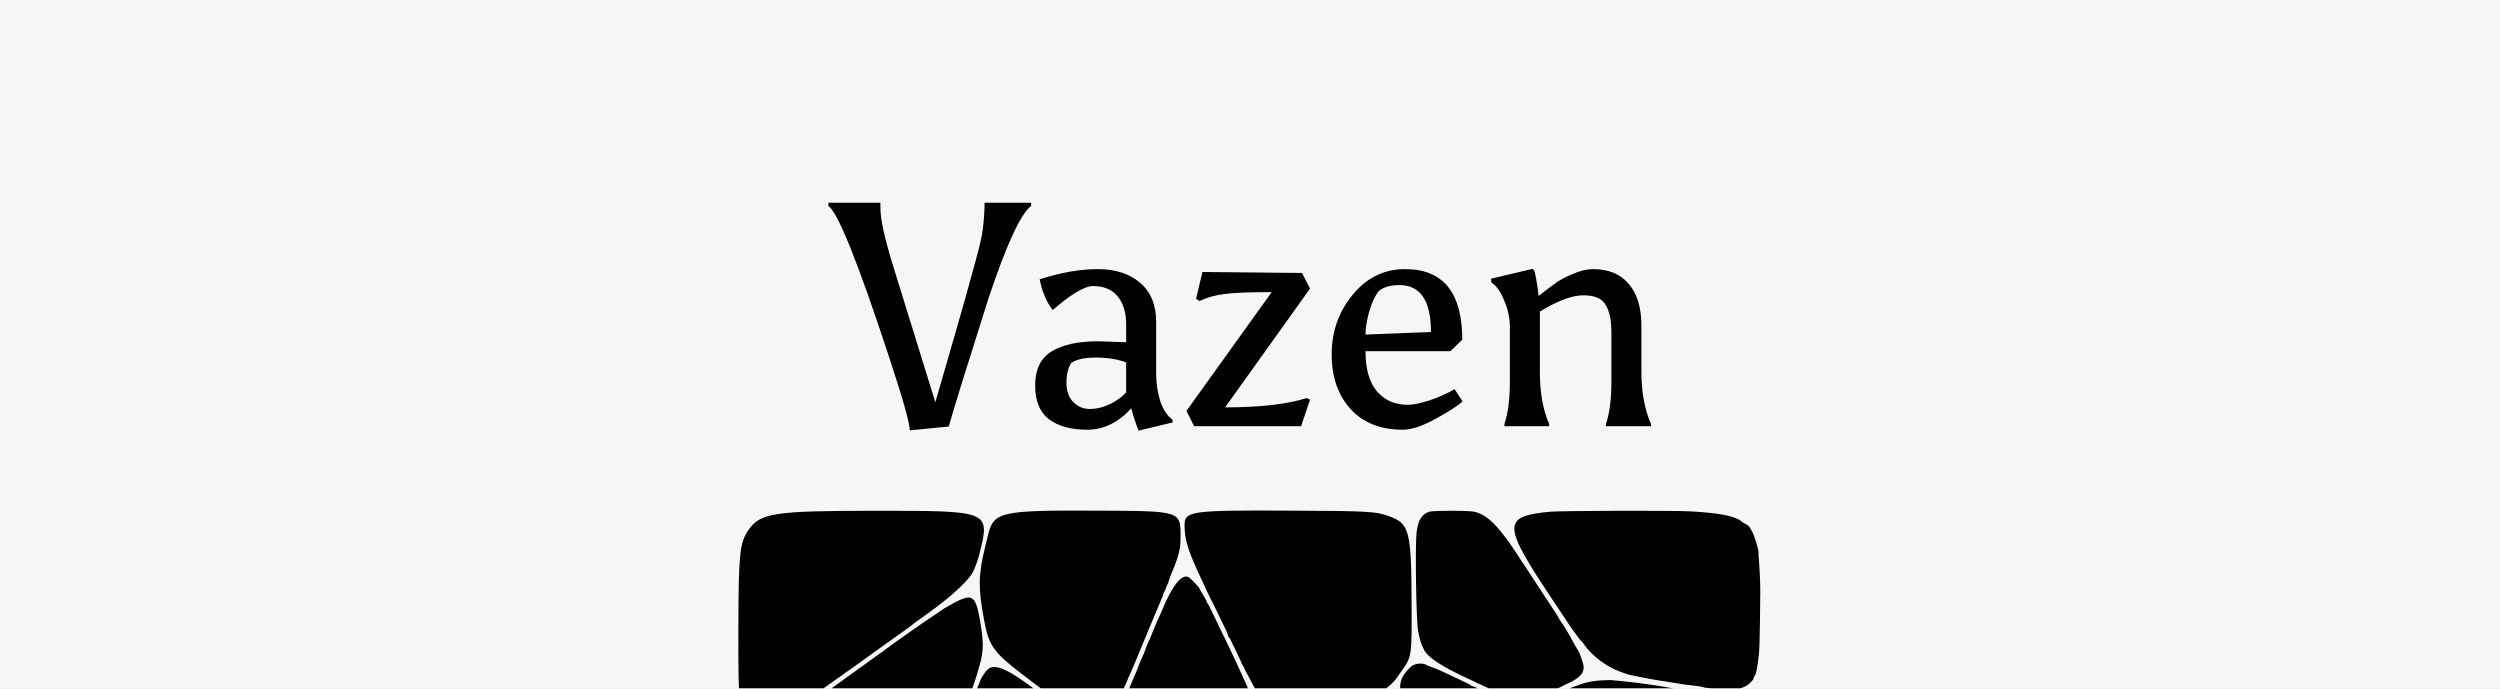
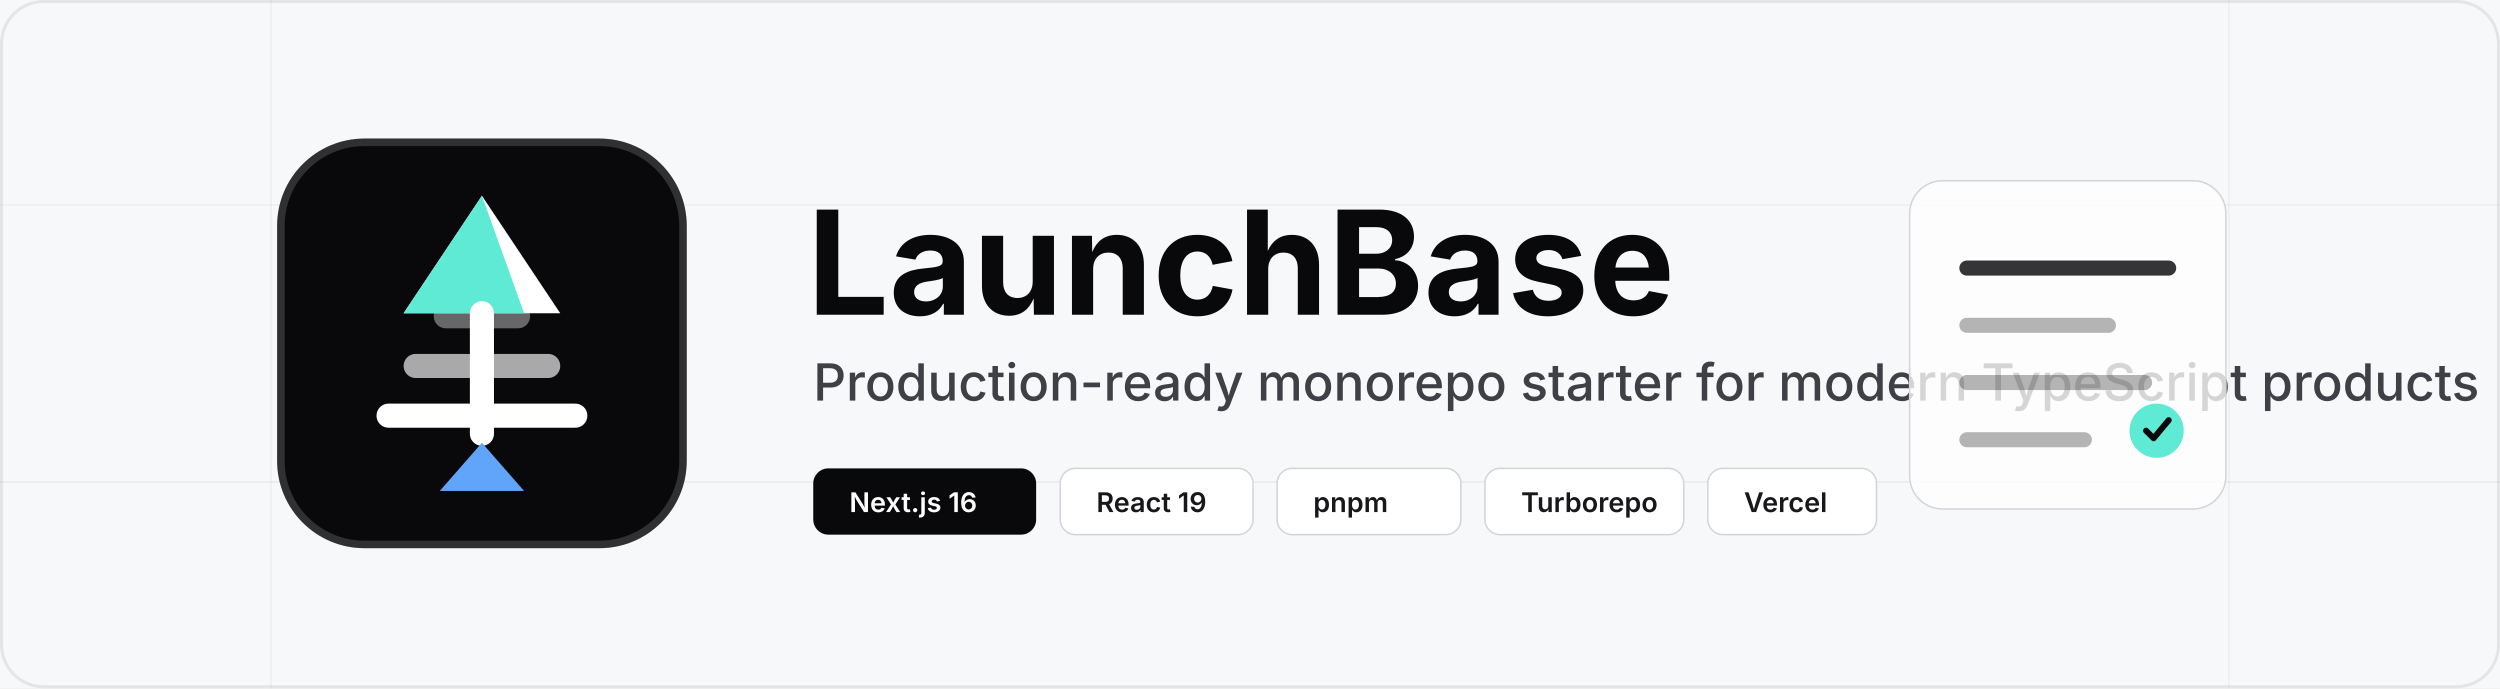
- <svg xmlns="http://www.w3.org/2000/svg" width="1660" height="457" viewBox="0 0 1660 457" fill="none">
-   <g clip-path="url(#clip0_192_225)">
-     <rect width="1660" height="457" fill="#F5F6F6" />
-     <path d="M653.712 134.6H684.664V136.72C677.597 142.232 668.128 162.796 656.256 198.412C641.416 245.193 632.653 273.46 629.968 283.212L604.104 285.756C604.104 281.092 599.581 265.051 590.536 237.632C569.901 174.739 556.404 141.101 550.044 136.72V134.6H584.6V138.204C584.6 145.695 587.497 158.768 593.292 177.424L621.064 267.1C633.642 223.711 640.497 199.896 641.628 195.656C642.758 191.275 644.03 186.611 645.444 181.664C648.977 169.227 651.168 160.605 652.016 155.8C652.864 150.853 653.429 144.988 653.712 138.204V134.6ZM747.767 240.6C741.972 238.48 735.259 237.42 727.627 237.42C720.136 237.42 714.695 238.621 711.303 241.024C709.183 244.275 708.123 248.656 708.123 254.168C708.123 259.539 709.607 263.779 712.575 266.888C715.543 269.997 719.217 271.552 723.599 271.552C728.121 271.552 732.715 270.421 737.379 268.16C742.043 265.757 745.505 263.213 747.767 260.528V240.6ZM751.159 271.128C742.537 280.597 732.785 285.332 721.903 285.332C711.161 285.332 702.681 283 696.463 278.336C690.385 273.672 687.347 266.181 687.347 255.864C687.347 245.405 690.951 237.915 698.159 233.392C705.508 228.869 715.825 226.608 729.111 226.608L747.767 227.244V215.16C747.767 207.669 745.929 201.592 742.255 196.928C738.58 192.264 732.997 189.932 725.507 189.932C719.995 190.073 711.161 195.373 699.007 205.832C694.908 200.603 692.011 193.819 690.315 185.48C704.307 180.957 717.168 178.696 728.899 178.696C740.629 178.696 750.028 181.735 757.095 187.812C764.161 193.889 767.695 202.511 767.695 213.676V249.292C767.836 255.652 768.825 261.588 770.663 267.1C772.641 272.471 775.185 276.216 778.295 278.336L778.719 280.456L756.035 285.968C754.197 281.445 752.572 276.499 751.159 271.128ZM869.859 191.628L813.467 270.492C836.645 270.492 854.665 268.443 867.527 264.344L869.859 265.404L863.923 283H792.903L787.815 272.824L844.419 193.96C829.579 193.96 819.12 194.384 813.043 195.232C806.965 195.939 801.453 197.493 796.507 199.896L794.175 198.412L798.415 180.604L864.559 181.24L869.859 191.628ZM931.504 285.332C916.664 285.332 905.075 280.739 896.736 271.552C888.398 262.365 884.228 250.281 884.228 235.3C884.228 220.177 888.892 206.963 898.22 195.656C907.548 184.349 919.138 178.696 932.988 178.696C958.287 178.696 970.936 194.313 970.936 225.548L963.092 233.18H906.7C906.7 245.052 909.244 253.956 914.332 259.892C919.42 265.828 926.275 268.796 934.896 268.796C938.288 268.796 943.094 267.807 949.312 265.828C955.531 263.708 961.043 261.235 965.848 258.408L971.148 266.464C968.463 269.149 962.598 272.965 953.552 277.912C944.648 282.859 937.299 285.332 931.504 285.332ZM929.172 189.296C923.236 189.296 918.643 190.639 915.392 193.324C912.707 196.999 910.587 201.663 909.032 207.316C907.478 212.969 906.7 217.916 906.7 222.156L950.16 220.46C950.16 199.684 943.164 189.296 929.172 189.296ZM1057.89 178.696C1068.06 178.696 1075.91 181.947 1081.42 188.448C1087.07 194.949 1089.9 204.277 1089.9 216.432V246.96C1089.9 260.387 1092.02 271.905 1096.26 281.516V283H1066.37V281.516C1068.77 274.449 1069.97 265.051 1069.97 253.32V220.884C1069.97 212.687 1068.7 206.539 1066.15 202.44C1063.75 198.2 1058.8 196.08 1051.31 196.08C1043.82 196.08 1034.21 199.684 1022.48 206.892V246.96C1022.48 260.669 1024.53 272.188 1028.63 281.516V283H998.95V281.516C1001.35 274.449 1002.55 265.051 1002.55 253.32V217.28C1002.55 211.203 1001.28 205.267 998.738 199.472C996.336 193.536 993.509 189.579 990.258 187.6L990.046 185.056L1017.82 178.484L1019.09 180.604C1020.22 185.833 1021.07 191.133 1021.63 196.504C1026.86 192.405 1030.89 189.367 1033.72 187.388C1036.69 185.409 1040.43 183.501 1044.95 181.664C1049.48 179.685 1053.79 178.696 1057.89 178.696Z" fill="black" />
-     <path fill-rule="evenodd" clip-rule="evenodd" d="M1111.63 779.154C1099.7 778.21 1092.93 774.069 1085.23 763.013C1084.83 762.443 1083.54 760.589 1082.35 758.892C1081.16 757.198 1079.51 754.662 1078.68 753.259C1077.86 751.857 1074.45 746.358 1071.12 741.038C1067.78 735.717 1064.57 730.597 1063.99 729.658C1063.41 728.719 1062.38 727.072 1061.7 725.999C1058.43 720.791 1052.5 708.929 1052.5 707.593C1052.5 707.382 1052.07 706.277 1051.55 705.14C1050.61 703.096 1048.03 693.681 1047.37 689.9C1047.19 688.827 1046.82 687.686 1046.55 687.362C1046.28 687.037 1046.18 686.581 1046.33 686.346C1046.47 686.113 1046.26 684.73 1045.86 683.277C1045.46 681.823 1044.94 679.645 1044.7 678.438C1044.47 677.23 1043.71 673.613 1043.01 670.399C1040.06 656.744 1042.07 650.188 1050.63 645.614C1052.97 644.364 1059.12 640.678 1059.83 640.104C1068.48 633.078 1079.99 630.467 1095.13 632.097C1103.08 632.953 1119.09 634.993 1120.43 635.32C1122.25 635.765 1127.04 636.484 1131.18 636.932C1133.2 637.151 1135.17 637.465 1135.58 637.631C1135.98 637.794 1137.85 638.14 1139.73 638.395C1146 639.248 1148.52 639.913 1152.93 641.874C1154 642.352 1155.98 643.229 1157.32 643.822C1159.81 644.919 1162.93 647.511 1162.94 648.487C1162.94 648.781 1163.6 649.931 1164.41 651.043C1165.22 652.153 1165.88 653.669 1165.89 654.408C1165.89 655.149 1166.31 656.661 1166.81 657.771C1168.63 661.756 1169.93 681.09 1169.73 700.878C1169.69 704.23 1169.67 707.305 1169.69 707.707C1171.31 761.973 1168.79 774.391 1155.37 778.236C1150.65 779.586 1124.12 780.145 1111.63 779.154ZM799.116 778.917C776.761 777.763 774.872 776.049 781.774 763.182C785.57 756.104 790.122 752.326 808.645 740.88C813.221 738.053 817.816 735.339 820.618 733.813C822.498 732.786 826.788 730.254 830.146 728.182C835.123 725.117 850.143 716.317 856.78 712.581C857.586 712.127 862.206 709.383 867.043 706.483C871.881 703.583 876.72 700.778 877.795 700.251C878.87 699.723 880.08 699.102 880.483 698.869C883.112 697.351 891.358 692.425 893.187 691.279C896.46 689.228 898.99 687.743 904.035 684.909C912.568 680.114 913.956 679.316 914.446 678.925C914.715 678.708 916.694 677.602 918.845 676.462C920.993 675.324 923.93 673.766 925.368 673C933.088 668.89 934.496 671.149 940.636 697.463C941.231 700.01 942.255 704.292 942.912 706.974C946.397 721.211 946.427 729.952 943.063 750.878C939.384 773.753 936.485 776.414 912.736 778.701C901.906 779.744 818.193 779.904 799.116 778.917ZM678.164 778.91C660.346 777.749 654.427 774.738 648.47 763.805C647.093 761.278 643.921 752.579 640.554 742.096C638.915 736.998 637.328 732.06 637.024 731.121C636.437 729.305 636.159 728.272 634.953 723.431C632.232 712.507 633.209 701.247 637.862 689.9C638.191 689.095 638.852 687.34 639.331 685.999C640.178 683.624 644.564 673.628 648.001 666.242C648.936 664.229 650.367 661.157 651.177 659.413C651.989 657.668 653.775 653.866 655.146 650.96C656.518 648.055 657.639 645.59 657.639 645.48C657.639 645.372 659.092 642.26 660.867 638.566C662.64 634.874 664.602 630.753 665.228 629.412C676.106 606.055 681.924 596.096 684.816 595.877C685.717 595.811 689.349 597.426 690.914 598.59C693.197 600.288 699.372 611.456 704.316 622.827C705.19 624.839 706.81 628.419 707.917 630.783C709.023 633.146 709.929 635.172 709.929 635.284C709.929 635.394 710.557 636.862 711.323 638.546C714.876 646.349 716.336 649.683 716.961 651.429C717.332 652.466 718.527 655.182 719.617 657.461C720.705 659.741 722.3 663.254 723.16 665.266C724.019 667.278 725.262 670.103 725.92 671.542C727.195 674.339 729.385 679.388 732.406 686.5C733.435 688.923 734.98 692.435 735.84 694.306C736.699 696.176 737.804 698.722 738.296 699.962C738.787 701.203 739.629 703.179 740.166 704.353C743.309 711.214 747.071 720.048 747.071 720.566C747.071 720.899 747.277 721.379 747.527 721.634C747.779 721.888 748.672 723.852 749.508 725.999C750.346 728.146 751.215 730.34 751.438 730.877C764.014 761.14 763.147 771.921 747.79 776.194C737.018 779.191 702.898 780.524 678.164 778.91ZM536.935 779.188C499.676 778.368 491.169 772.224 489.28 744.78C489.106 742.231 488.98 729.061 489.002 715.51C489.111 647.211 489.77 644.783 508.59 643.243C516.24 642.617 534.594 642.94 536.935 643.743C537.875 644.065 539.744 644.682 541.088 645.114C542.432 645.546 543.75 646.064 544.019 646.268C544.288 646.471 545.827 647.353 547.44 648.227C553.335 651.429 564.262 659.291 582.138 673.194C586.05 676.238 587.179 677.115 593.485 682.01C620.367 702.885 627.089 710.71 632.942 727.951C633.671 730.097 634.45 732.292 634.673 732.828C635.424 734.635 642.365 756.709 642.914 759.032C645.978 772.027 641.612 776.423 623.571 778.508C619.183 779.013 562.066 779.851 552.083 779.553C549.799 779.485 542.981 779.322 536.935 779.188ZM961.36 778.252C944.249 775.716 942.222 772.522 945.226 752.829C948.275 732.858 952.178 726.767 963.315 724.611C964.122 724.457 966.32 723.985 968.202 723.562C971.983 722.717 980.839 721.307 987.994 720.416C990.548 720.096 994.725 719.537 997.279 719.17C999.832 718.804 1004.01 718.254 1006.56 717.951C1009.12 717.646 1012.64 717.194 1014.38 716.946C1018.89 716.306 1030.53 715.512 1035.15 715.531C1047.59 715.578 1054.44 720.153 1063.96 734.78C1066.76 739.07 1067.59 740.358 1072.23 747.57C1073.47 749.505 1074.49 751.242 1074.49 751.425C1074.49 751.611 1075.04 752.482 1075.72 753.364C1076.39 754.246 1078.26 757.558 1079.87 760.721C1086.52 773.79 1082.65 777.688 1061.78 778.917C1048.75 779.687 967.399 779.147 961.36 778.252ZM773.925 767.207C773.412 766.933 772.112 765.417 771.038 763.838C768.067 759.469 764.99 753.171 756.011 733.073C755.352 731.597 754.409 729.511 753.918 728.438C752.502 725.356 751.228 722.43 749.022 717.199C747.895 714.527 746.115 710.517 745.067 708.288C744.018 706.058 743.16 704.16 743.16 704.068C743.16 703.78 731.452 676.775 730.94 675.883C730.673 675.416 730.454 674.777 730.454 674.459C730.454 674.141 730.171 673.534 729.823 673.11C729.475 672.687 728.891 671.461 728.527 670.388C728.16 669.315 727.107 666.804 726.185 664.808C725.262 662.813 723.856 659.519 723.058 657.49C721.565 653.686 720.764 651.817 719.166 648.406C718.654 647.314 718.237 646.158 718.237 645.836C718.237 645.517 718.016 644.872 717.745 644.407C717.182 643.434 714.505 636.96 713.766 634.778C713.494 633.973 713.089 632.876 712.866 632.339C712.643 631.803 711.864 629.498 711.133 627.217C710.404 624.937 709.596 622.411 709.338 621.607C709.079 620.803 708.747 617.813 708.6 614.965L708.331 609.786L710.008 607.959C712.658 605.073 720.567 604.75 733.387 607.005C735.941 607.453 739.568 607.999 741.449 608.216C772.706 611.818 776.582 617.074 781.713 662.827C781.938 664.84 782.358 667.913 782.643 669.657C783.208 673.09 784.127 679.941 784.444 683.071C784.624 684.848 786.16 696.987 787.684 708.681C788.78 717.091 788.548 731.002 787.207 737.219C786.57 740.17 785.889 743.462 785.694 744.535C784.648 750.249 783.392 753.693 779.46 761.609C776.457 767.655 775.871 768.247 773.925 767.207ZM789.807 743.778C788.925 742.806 788.923 742.646 789.779 738.29C791.858 727.723 794.922 721.625 805.396 707.218C807.386 704.482 811.287 698.9 813.239 695.998C814.053 694.791 816.045 692.008 817.667 689.814C819.289 687.62 821.458 684.657 822.485 683.229C823.511 681.801 826.438 677.78 828.99 674.292C831.542 670.803 834.197 667.071 834.891 665.997C835.587 664.926 836.726 663.369 837.426 662.542C838.126 661.715 840.569 658.455 842.854 655.298C848.62 647.323 857.034 637.827 860.276 635.629C864.955 632.459 870.662 631.45 874.674 633.084C876.835 633.964 883.8 638.289 885.395 639.74C886.082 640.365 886.864 640.876 887.133 640.876C887.4 640.876 888.367 641.644 889.278 642.584C890.189 643.523 891.169 644.296 891.45 644.304C891.907 644.315 895.123 646.583 899.227 649.786C918.839 665.09 918.8 670.191 898.975 683.698C894.179 686.965 889.167 690.145 888.812 690.145C888.591 690.145 886.082 691.681 883.237 693.559C880.394 695.438 877.955 696.974 877.817 696.974C877.679 696.974 876.189 697.816 874.505 698.845C872.82 699.874 871.22 700.806 870.949 700.918C870.681 701.03 865.512 704.057 859.466 707.648C845.72 715.808 832.902 723.351 828.436 725.905C826.556 726.982 824.466 728.208 823.794 728.631C823.122 729.052 821.802 729.789 820.861 730.268C819.92 730.746 818.052 731.786 816.708 732.578C815.364 733.37 813.935 734.175 813.532 734.368C813.129 734.563 811.7 735.365 810.356 736.151C798.153 743.298 791.582 745.737 789.807 743.778ZM957.45 719.234C949.8 717.582 947.115 713.733 943.788 699.657C943.346 697.779 942.789 695.474 942.551 694.535C942.314 693.596 941.901 691.839 941.638 690.634C941.373 689.426 940.824 687.011 940.419 685.267C937.385 672.22 938.035 669.912 946.981 661.997C952.25 657.334 956.454 654.496 959.405 653.607C960.211 653.362 963.73 652.131 967.224 650.87C970.719 649.608 974.896 648.182 976.509 647.702C978.122 647.22 981.602 646.046 984.242 645.088C1000.24 639.294 1010.54 638.88 1017.07 643.765C1017.34 643.967 1018.84 644.638 1020.41 645.259C1028.56 648.487 1035.73 654.263 1036.68 658.363C1036.84 659.074 1037.48 661.193 1038.09 663.072C1038.71 664.95 1040.02 669.998 1041.02 674.292C1042.01 678.583 1043.12 683.194 1043.48 684.536C1048.87 704.64 1045.33 709.567 1022.94 713.136C1017.02 714.079 1013.57 714.571 1009.98 714.989C1002.58 715.85 994.14 716.973 993.398 717.196C992.98 717.323 989.997 717.664 986.771 717.958C983.546 718.252 978.599 718.785 975.776 719.142C969.089 719.989 961.13 720.03 957.45 719.234ZM792.918 705.141C792.199 704.272 791.506 703.122 791.379 702.585C791.252 702.048 790.779 700.291 790.328 698.681C789.875 697.072 789.304 694.493 789.058 692.949C788.811 691.407 788.384 688.774 788.111 687.096C787.837 685.42 787.406 682.51 787.152 680.632C786.898 678.754 786.476 675.681 786.213 673.803C785.95 671.924 785.489 668.194 785.188 665.51C784.887 662.827 784.427 658.986 784.166 656.974C779.346 619.837 780.181 612.386 790.516 600.387C804.118 584.594 819.527 571.12 823.984 571.12C825.543 571.12 830.575 572.417 831.304 573.007C831.608 573.253 834.276 574.714 837.233 576.253C852.021 583.955 854.775 587.272 858.288 601.607C858.682 603.217 859.201 605.193 859.44 605.998C861.639 613.368 860.773 621.882 857.33 626.791C856.894 627.414 856.537 628.204 856.537 628.55C856.537 630.208 842.902 650.396 832.943 663.48C832.365 664.241 831.553 665.369 831.14 665.985C829.084 669.059 824.49 675.593 822.555 678.193C821.358 679.803 819.793 681.994 819.077 683.062C818.363 684.128 817.479 685.298 817.116 685.66C816.754 686.022 816.203 686.791 815.894 687.368C814.907 689.211 805.882 700.043 802.936 702.923C798.066 707.683 795.494 708.251 792.918 705.141ZM613.658 691.701C607.927 688.895 592.645 678.449 590.69 676.001C590.556 675.834 589.017 674.661 587.269 673.395C585.522 672.128 582.635 669.947 580.853 668.547C579.071 667.144 575.773 664.582 573.523 662.851C545.354 641.179 545.183 638.641 569.878 608.437C570.975 607.095 572.203 605.577 572.606 605.062C581.159 594.166 590.025 587.087 599.242 583.802C600.855 583.227 602.613 582.567 603.151 582.334C604.802 581.619 622.385 576.071 634.916 572.312C637.335 571.586 640.854 570.506 642.735 569.91C644.617 569.315 647.695 568.451 649.577 567.99C651.459 567.528 653.793 566.946 654.765 566.696C660.23 565.29 668.612 567.806 671.38 571.686C678.008 580.976 678.989 592.644 673.954 602.276C673.585 602.982 673.283 603.717 673.282 603.91C673.28 604.103 672.727 605.461 672.055 606.928C671.385 608.394 670.835 609.73 670.835 609.9C670.835 610.067 670.207 611.563 669.439 613.224C668.67 614.884 666.985 618.547 665.692 621.364C664.402 624.181 662.202 628.901 660.802 631.851C656.809 640.283 655.428 643.256 650.159 654.77C633.843 690.413 626.401 697.944 613.658 691.701ZM930.851 668.615C928.133 667.749 926.784 667.091 925.197 665.86C924.39 665.235 921.093 662.765 917.867 660.372C914.641 657.977 910.902 655.136 909.558 654.057C908.216 652.976 905.576 651.012 903.694 649.69C901.812 648.369 899.614 646.654 898.808 645.879C898.001 645.105 896.681 644.048 895.875 643.532C893.816 642.21 893.663 642.096 891.478 640.244C890.403 639.334 889.134 638.379 888.659 638.123C887.164 637.316 877.084 629.044 874.181 626.242C868.484 620.746 865.187 615.779 863.885 610.736C859.529 593.877 859.201 592.106 859.949 589.439C861.092 585.366 865.382 582.689 880.726 576.468C887.669 573.654 891.76 572.095 892.203 572.095C892.502 572.095 893.671 571.645 894.799 571.094C905.137 566.056 915.593 564.777 918.961 568.14C921.755 570.928 925.904 580.95 934.227 605.022C936.906 612.768 937.232 613.673 939.399 619.412C940.261 621.693 941.117 624.262 941.301 625.122C941.485 625.984 942.037 627.521 942.527 628.537C943.017 629.555 943.685 631.376 944.013 632.584C944.341 633.791 944.812 635.217 945.061 635.754C946.222 638.261 948.851 649.35 948.877 651.852C948.921 656.033 943.893 662.287 936.503 667.245C933.312 669.388 933.296 669.392 930.851 668.615ZM1031.67 647.274C1025.09 645.166 1010.94 637.544 1009.22 635.181C1004.15 628.197 1002.96 599.222 1007.41 591.185C1009.47 587.465 1017.14 577.118 1019.76 574.534C1020.34 573.963 1023.05 570.695 1024.4 568.94C1029.78 561.967 1038.73 552.488 1042.55 549.729C1046.3 547.018 1054.24 545.605 1064.47 545.829C1075.5 546.07 1075.71 546.862 1075.71 587.217C1075.71 622.127 1075.58 623.001 1069.17 629.755C1067.19 631.847 1065.39 633.558 1065.18 633.558C1064.97 633.558 1061.8 635.425 1058.13 637.706C1054.47 639.985 1051.33 641.852 1051.17 641.852C1051 641.852 1050.51 642.177 1050.07 642.574C1048.56 643.934 1041.02 647.388 1038.82 647.726C1035.25 648.273 1034.69 648.237 1031.67 647.274ZM958.952 647.865C954.454 647.125 948.524 637.726 944.232 624.534C943.621 622.656 942.741 620.241 942.277 619.168C941.811 618.094 941.259 616.558 941.049 615.753C940.839 614.948 939.972 612.425 939.119 610.144C929.046 583.163 926.318 571.559 928.973 566.988C930.162 564.941 933.758 562.765 939.858 560.403C941.47 559.78 943.45 558.984 944.256 558.639C951.797 555.399 957.746 555.939 963.315 560.374C967.62 563.801 969.139 565.055 969.875 565.79C970.299 566.212 973.165 568.846 976.246 571.643C1000.02 593.229 1000.68 594.364 1002.35 616.321C1003.31 628.895 1002.41 633.369 998.374 636.16C996.406 637.522 983.603 642.828 982.286 642.828C981.88 642.828 980.963 643.144 980.25 643.53C975.174 646.279 963.608 648.634 958.952 647.865ZM500.406 639.117C494.493 637.487 492.495 633.744 490.676 620.875C488.653 606.562 489.719 495.754 491.935 489.988C492.226 489.233 492.464 487.978 492.464 487.2C492.464 484.063 494.953 482.338 499.478 482.339C509.163 482.347 518.941 485.271 522.537 489.237C524.258 491.135 528 496.132 528.828 497.643C529.425 498.727 531.778 502.381 537.669 511.362C544.522 521.807 565.181 554.873 569.064 561.607C581.453 583.1 581.16 589.985 567.124 607.078C565.973 608.479 563.23 611.881 561.026 614.639C552.75 624.997 551.397 626.574 547.792 630.057C543.756 633.955 541.038 635.984 538.347 637.107C531.68 639.887 507.795 641.152 500.406 639.117ZM1139 634.613C1137.25 634.315 1134.83 633.959 1133.62 633.819C1132.41 633.679 1129.44 633.336 1127.03 633.058C1124.61 632.779 1121.31 632.354 1119.7 632.115C1112.05 630.981 1105.79 630.033 1103.57 629.673C1100.83 629.228 1093.83 627.418 1092.33 626.765C1091.79 626.532 1090.58 626.05 1089.64 625.696C1084.66 623.81 1081.5 618.793 1079.86 610.144C1079.02 605.755 1079.2 566.064 1080.08 560.23C1081.43 551.304 1085.48 542.552 1090.42 537.89C1091.38 536.982 1092.42 535.945 1092.74 535.583C1094.26 533.828 1097.26 531.15 1102.81 526.596C1106.15 523.852 1109.76 520.767 1110.84 519.741C1111.92 518.716 1113.4 517.565 1114.14 517.183C1114.88 516.802 1115.77 516.084 1116.12 515.589C1116.47 515.093 1117.66 514.123 1118.77 513.432C1119.87 512.741 1122.11 511.059 1123.75 509.695C1125.39 508.332 1126.92 507.216 1127.15 507.216C1127.38 507.216 1128.31 506.448 1129.22 505.509C1130.14 504.57 1131.07 503.802 1131.31 503.802C1131.55 503.802 1132.01 503.526 1132.35 503.191C1132.69 502.855 1133.68 502.032 1134.55 501.361C1135.43 500.692 1137.43 499.154 1139 497.946C1151.35 488.476 1158.38 485.442 1162.11 487.974C1163.94 489.213 1165.88 492.278 1165.88 493.927C1165.88 494.421 1166.07 495.033 1166.32 495.289C1166.77 495.765 1166.84 496.23 1167.78 505.752C1170.27 531.014 1169.28 614.413 1166.4 621.119C1166.17 621.656 1165.71 623.082 1165.39 624.29C1164.8 626.438 1162.57 629.774 1160.9 631.009C1160.44 631.351 1159.72 631.97 1159.3 632.389C1158.39 633.301 1153.29 635.155 1152.7 634.791C1152.47 634.648 1151.82 634.703 1151.26 634.909C1149.85 635.433 1142.82 635.263 1139 634.613ZM759.39 607.224C751.887 606.461 746.052 605.748 743.405 605.268C742.061 605.026 738.432 604.482 735.341 604.061C729.659 603.287 728.63 603.138 716.771 601.361C697.883 598.531 695.747 597.957 688.916 593.888C683.192 590.477 681.931 588.814 678.855 580.617C675.274 571.074 677.277 567.471 694.567 552.363C696.699 550.499 699.88 547.645 701.635 546.022C706.698 541.337 713.91 534.815 716.02 533.016C717.084 532.106 718.314 531.033 718.754 530.63C731.193 519.245 739.389 515.446 749.269 516.492C755.38 517.137 768.372 520.112 774.925 522.366C775.597 522.597 778.235 523.336 780.789 524.009C783.343 524.681 786.972 525.698 788.853 526.264C790.735 526.831 792.933 527.467 793.74 527.675C805.648 530.759 810.034 535.23 814.392 548.727C819.889 565.759 820.062 565.316 799.876 585.951C793.467 592.501 785.893 599.812 784.142 601.135C783.777 601.411 782.708 602.216 781.767 602.925C776.823 606.648 768.838 608.181 759.39 607.224ZM996.301 584.674C994.83 583.944 990.38 580.584 987.926 578.348C961.697 554.463 959.333 551.477 961.577 545.061C964.122 537.778 966.445 535.712 979.442 529.177C982.668 527.554 986.076 525.808 987.016 525.295C987.957 524.782 989.386 524.053 990.192 523.674C990.999 523.295 992.427 522.546 993.368 522.009C1001.69 517.258 1008.74 517.589 1015.37 523.044C1017.79 525.04 1019.29 526.354 1025.03 531.529C1026.03 532.426 1027.18 533.415 1027.58 533.725C1030.65 536.065 1035.89 543.276 1035.89 545.155C1035.89 547.74 1032.82 553.871 1029.58 557.762C1028.13 559.501 1026.2 561.917 1024.56 564.046C1023.4 565.547 1022.56 566.553 1020.71 568.681C1020.13 569.352 1018.85 570.886 1017.87 572.094C1007.52 584.868 1002.54 587.77 996.301 584.674ZM846.518 577.602C833.946 571.447 826.127 566.192 823.281 561.984C821.39 559.186 815.487 543.247 815.487 540.937C815.487 540.455 815.321 539.9 815.121 539.704C813.318 537.947 814.009 527.833 816.154 524.565C816.592 523.896 816.953 523.13 816.953 522.864C816.953 522.599 817.643 521.219 818.486 519.798C819.331 518.377 820.405 516.558 820.872 515.753C821.34 514.948 822.745 512.533 823.993 510.387C825.241 508.24 827.138 505.09 828.206 503.386C829.273 501.683 830.146 500.205 830.146 500.104C830.146 499.913 837.176 489.61 838.455 487.928C839.742 486.234 844.006 482.768 845.779 481.97C853.438 478.533 882.484 475.775 888.273 477.936C891.393 479.101 895.142 483.018 895.142 485.113C895.142 485.649 895.49 486.783 895.913 487.632C896.337 488.48 896.992 490.983 897.37 493.195C897.747 495.406 898.268 498.093 898.526 499.167C898.977 501.032 899.964 507.994 900.29 511.605C900.507 514.018 901.499 520 901.75 520.403C901.866 520.588 902.09 522.252 902.25 524.097C902.412 525.942 902.748 528.528 902.996 529.84C903.247 531.152 903.451 533.242 903.451 534.48C903.451 535.721 903.674 537.502 903.944 538.439C906.165 546.086 904.244 559.175 900.334 563.062C897.318 566.058 883.725 572.886 877.795 574.383C877.257 574.519 876.123 574.939 875.276 575.313C874.429 575.69 873.398 575.997 872.984 575.997C872.57 575.997 872.102 576.207 871.944 576.462C871.397 577.346 862.138 580.027 858.49 580.358C853.499 580.809 852.687 580.621 846.518 577.602ZM588.081 576.789C582.434 573.634 575.932 566.122 567.965 553.55C566.083 550.58 563.209 546.114 561.578 543.624C559.947 541.133 557.772 537.686 556.745 535.962C554.727 532.571 552.234 528.655 550.042 525.429C549.283 524.312 548.663 523.262 548.663 523.097C548.663 522.933 547.342 520.708 545.73 518.151C544.117 515.597 542.799 513.397 542.799 513.265C542.799 513.13 541.69 510.789 540.335 508.058C534.084 495.458 537.224 492.734 555.652 494.774C561.67 495.441 564.953 495.925 578.96 498.209C581.514 498.626 585.143 499.196 587.024 499.474C588.906 499.753 591.434 500.174 592.644 500.409C593.853 500.644 597.482 501.295 600.708 501.855C622.969 505.72 630.424 509.868 637.09 522.094C637.676 523.167 638.694 524.924 639.353 525.997C640.014 527.07 640.762 528.438 641.018 529.039C641.634 530.481 643.144 533.558 643.836 534.776C644.779 536.438 649.643 547.055 651.214 550.874C653.569 556.602 652.265 560.574 646.889 564.055C642.155 567.12 617.606 575.124 602.906 578.397C598.331 579.415 591.445 578.669 588.081 576.789ZM666.307 564.781C662.719 562.939 655.686 554.162 655.686 551.528C655.686 551.267 655.17 550.356 654.541 549.501C653.913 548.646 653.103 547.18 652.742 546.241C652.383 545.302 649.397 539.156 646.11 532.582C637.109 514.584 634.721 507.595 635.316 500.969C635.63 497.459 638.293 486.721 639.694 483.313C639.859 482.911 641.566 477.971 643.488 472.338C648.378 457.997 648.741 456.987 649.831 454.66C650.363 453.522 650.798 452.374 650.798 452.105C650.798 451.433 653.705 446.763 655.108 445.182C659.595 440.128 667.672 443.212 686.228 457.067C688.648 458.874 691.593 461.072 692.775 461.954C693.959 462.835 695.718 464.226 696.686 465.045C697.653 465.863 700.753 468.168 703.574 470.167C708.125 473.389 715.631 479.182 724.274 486.135C732.336 492.622 735.074 497.463 735.088 505.265C735.099 510.298 733.343 512.544 718.481 526.484C714.26 530.445 710.233 534.12 706.724 537.215C704.596 539.093 701.53 541.837 699.914 543.313C698.295 544.789 695.471 547.314 693.633 548.924C691.798 550.534 689.697 552.399 688.964 553.07C686.449 555.373 684.269 557.231 681.83 559.148C680.486 560.205 679.166 561.317 678.897 561.62C675.375 565.588 670.339 566.852 666.307 564.781ZM915.555 563.29C911.318 562.116 909.987 557.773 906.888 535.021C906.358 531.13 905.703 526.631 905.432 525.021C905.161 523.411 904.707 519.899 904.421 517.216C904.136 514.533 903.593 510.363 903.212 507.948C901.794 498.946 901.499 496.599 901.137 491.361C900.037 475.505 900.64 473.895 910.085 467.403C919.839 460.701 924.188 460.923 927.944 468.319C928.522 469.456 929.153 470.496 929.348 470.631C929.543 470.765 930.094 471.641 930.573 472.581C931.051 473.52 931.852 474.812 932.351 475.451C932.852 476.091 933.261 476.929 933.261 477.313C933.261 477.697 933.809 478.732 934.481 479.61C935.153 480.491 935.704 481.544 935.704 481.952C935.704 482.36 936.144 483.251 936.682 483.935C937.219 484.617 937.659 485.401 937.659 485.681C937.659 485.96 938.399 487.461 939.305 489.018C940.211 490.575 941.251 492.727 941.616 493.8C941.98 494.873 942.779 496.432 943.391 497.261C944 498.091 944.501 498.911 944.501 499.082C944.501 499.716 951.223 513.787 952.116 515.02C952.407 515.422 953.147 516.96 953.764 518.434C954.379 519.91 955.735 522.899 956.778 525.074C957.82 527.25 958.672 529.458 958.672 529.978C958.672 530.498 958.854 531.132 959.079 531.387C961.625 534.291 960.705 541.012 956.943 546.989C954.728 550.508 953.18 551.613 946.902 554.149C943.834 555.388 939.894 556.988 938.147 557.709C936.4 558.427 932.992 559.78 930.573 560.714C928.153 561.647 925.515 562.711 924.709 563.075C922.943 563.875 918.073 563.989 915.555 563.29ZM1047.86 542.385C1043.79 541.747 1036.57 538.147 1035.97 536.454C1035.88 536.203 1035.55 535.997 1035.23 535.997C1034.92 535.997 1033.43 534.844 1031.93 533.435C1030.43 532.027 1027.47 529.338 1025.35 527.46C1015.77 518.954 1010.96 513.371 1010.96 510.747C1010.96 510.254 1010.69 509.574 1010.35 509.24C1008.36 507.244 1010.57 477.82 1013.02 473.801C1013.51 472.996 1014.03 472.007 1014.19 471.605C1014.65 470.434 1019.69 466.994 1023.67 465.136C1031.64 461.414 1034.03 460.387 1034.69 460.387C1035.07 460.387 1036.76 459.657 1038.44 458.767C1040.13 457.878 1042.71 456.751 1044.19 456.262C1045.67 455.774 1047.32 455.208 1047.86 455.002C1054.34 452.537 1059.39 451.716 1069.12 451.541C1070.24 451.521 1084 452.975 1088.42 453.579C1098.49 454.956 1099.61 455.129 1109.07 456.724C1111.56 457.143 1115.08 457.683 1116.89 457.922C1139.59 460.929 1153.73 464.68 1155.62 468.195C1158.13 472.887 1150.72 481.913 1129.72 499.742C1128.51 500.767 1126.53 502.552 1125.32 503.71C1124.11 504.866 1121.91 506.726 1120.43 507.841C1118.95 508.957 1117.06 510.425 1116.22 511.103C1114.27 512.691 1113.34 513.424 1110.65 515.496C1109.44 516.428 1108.35 517.306 1108.21 517.449C1108.08 517.591 1106.43 518.857 1104.55 520.261C1100.35 523.395 1100.83 523.025 1096.85 526.164C1092.72 529.417 1083.33 535.997 1082.81 535.997C1082.6 535.997 1082.17 536.309 1081.85 536.693C1079.39 539.648 1070.55 542.085 1060.58 542.558C1056.82 542.736 1053.64 542.986 1053.51 543.115C1053.39 543.243 1052.72 543.234 1052.04 543.096C1051.35 542.958 1049.47 542.639 1047.86 542.385ZM966.812 527.949C963.157 526.423 960.014 522.264 954.281 511.362C952.869 508.679 951.328 505.935 950.856 505.265C950.383 504.594 949.511 502.837 948.918 501.361C948.323 499.887 947.657 498.349 947.434 497.946C947.102 497.349 944.039 491.207 942.566 488.191C942.098 487.232 941.034 485.21 940.513 484.289C940.287 483.887 939.869 483.008 939.587 482.338C939.305 481.667 938.394 479.801 937.56 478.191C935.376 473.97 935.448 474.115 933.743 470.386C927.592 456.928 928.304 450.668 936.901 442.655C939.368 440.356 945.166 439.9 947.668 441.808C947.942 442.017 949.374 442.571 950.853 443.037C952.331 443.504 955.301 444.723 957.45 445.743C959.6 446.763 963.01 448.362 965.026 449.293C972.961 452.965 976.516 454.743 976.673 455.116C976.761 455.333 977.05 455.507 977.314 455.507C977.866 455.507 982.651 457.562 984.816 458.731C985.623 459.164 987.823 460.278 989.704 461.203C991.586 462.127 993.455 463.081 993.858 463.32C994.261 463.56 995.69 464.397 997.034 465.18C1006.32 470.587 1008.15 476.153 1006.54 494.045C1006.31 496.594 1005.99 500.306 1005.83 502.295C1005.55 505.684 1005.1 507.154 1003.4 510.142C1002.59 511.577 998.273 515.509 997.513 515.509C997.222 515.509 996.712 515.781 996.378 516.115C994.766 517.723 977.612 526.401 973.353 527.761C969.98 528.84 969.016 528.868 966.812 527.949ZM795.45 524.045C791.751 523.397 784.096 521.586 780.056 520.405C779.25 520.169 776.501 519.436 773.947 518.774C771.394 518.113 766.226 516.657 762.464 515.536C758.701 514.417 755.072 513.388 754.4 513.248C753.728 513.11 752.739 512.809 752.202 512.579C751.664 512.351 749.794 511.695 748.048 511.124C741.834 509.087 739.36 506.591 738.018 501.006C736.569 494.986 737.957 485.73 741.264 479.344C741.77 478.368 742.182 477.304 742.182 476.978C742.182 476.653 742.499 475.696 742.884 474.85C743.27 474.005 744.18 471.605 744.907 469.519C745.634 467.433 746.419 465.608 746.649 465.466C746.881 465.323 747.071 464.878 747.071 464.476C747.071 464.075 747.866 461.838 748.838 459.504C749.812 457.172 750.952 454.386 751.37 453.313C751.789 452.239 752.863 449.766 753.756 447.814C754.647 445.862 755.378 444.107 755.376 443.912C755.376 443.486 758.165 436.752 759.065 435.008C759.415 434.33 760.187 432.354 760.781 430.617C761.374 428.881 762.026 427.239 762.23 426.971C762.433 426.703 764.073 422.86 765.876 418.434C767.678 414.007 769.319 410.166 769.521 409.898C769.724 409.629 770.611 407.654 771.491 405.507C778.407 388.645 784.911 380.579 789.374 383.332C790.878 384.26 796.428 390.113 796.428 390.771C796.428 390.926 797.527 392.857 798.871 395.066C800.215 397.275 801.314 399.358 801.314 399.692C801.314 400.029 801.48 400.376 801.68 400.466C801.883 400.556 802.524 401.616 803.105 402.824C807.187 411.289 813.931 425.255 815.71 428.921C818.678 435.048 822.817 443.875 822.817 444.079C822.817 444.173 823.822 446.399 825.052 449.025C826.28 451.651 827.565 454.46 827.907 455.265C829.686 459.46 830.796 462.404 831.676 465.264C832.214 467.008 832.95 469.092 833.313 469.897C835.927 475.69 833.727 489.711 829.369 495.02C829.04 495.423 828.06 497.07 827.195 498.68C814.889 521.561 808.841 526.394 795.45 524.045ZM607.304 499.143C605.02 498.975 602.492 498.744 601.685 498.626C600.879 498.51 598.789 498.226 597.042 497.992C595.295 497.761 593.316 497.433 592.644 497.264C591.972 497.097 589.773 496.765 587.757 496.526C585.741 496.285 581.343 495.62 577.984 495.046C569.471 493.592 566.461 493.094 563.079 492.582C561.466 492.337 558.827 491.918 557.215 491.652C552.564 490.882 545.196 489.737 542.799 489.411C541.589 489.246 539.72 488.913 538.645 488.673C537.57 488.43 534.821 487.89 532.536 487.471C519.28 485.039 517.765 483.637 523.294 478.923C524.708 477.715 526.652 476.058 527.613 475.24C529.301 473.799 540.853 465.222 549.883 458.703C552.303 456.955 557.235 453.383 560.842 450.762C571.121 443.295 575.519 440.128 579.126 437.603C580.963 436.316 583.208 434.714 584.114 434.043C595.44 425.652 612.091 413.91 620.202 408.595C622.113 407.343 623.912 406.108 624.199 405.853C625.46 404.732 634.706 399.475 637.514 398.283C646.198 394.59 648.249 396.913 650.991 413.555C653.175 426.819 653.09 432.428 650.573 441.361C648.34 449.282 648.04 450.242 646.141 455.507C645.125 458.324 643.144 463.923 641.737 467.947C637.935 478.827 637.525 479.954 636.547 482.211C636.052 483.347 635.649 484.446 635.649 484.65C635.645 485.622 632.351 491.152 630.411 493.44C626.962 497.507 619.075 500.29 612.925 499.608C612.119 499.519 609.589 499.31 607.304 499.143ZM501.414 478.73C490.648 477.116 490.094 473.93 490.291 414.775C490.448 367.51 491.193 360.423 496.884 352.056C504.691 340.584 513.913 339.165 580.671 339.165C658.048 339.165 657.516 338.943 650.256 368.19C649.172 372.551 647.138 377.899 645.447 380.823C643.146 384.808 633.778 393.942 625.885 399.896C623.928 401.372 622.082 402.807 621.781 403.085C621.041 403.769 613.294 409.411 609.63 411.934C608.004 413.055 606.542 414.16 606.378 414.391C606.112 414.77 595.315 422.553 588.251 427.458C586.706 428.531 583.644 430.728 581.446 432.336C575.854 436.434 572.896 438.575 571.82 439.303C571.314 439.647 567.906 442.062 564.25 444.669C516.26 478.895 513.281 480.509 501.414 478.73ZM722.71 477.633C718.914 476.532 707.481 469.51 700.425 463.946C699.335 463.088 696.686 461.129 694.536 459.593C692.385 458.058 688.756 455.364 686.473 453.607C684.188 451.85 680.867 449.308 679.094 447.959C659.729 433.234 656.608 428.84 653.449 411.831C649.424 390.174 649.546 381.871 654.165 363.068C654.693 360.921 655.481 357.648 655.918 355.794C659.698 339.751 663.785 338.798 727.523 339.066C784.584 339.305 783.891 339.088 783.895 356.726C783.897 364.367 782.752 369.081 778.327 379.652C777.206 382.336 776.171 385.08 776.03 385.75C775.888 386.421 775.619 387.189 775.433 387.458C775.245 387.726 774.697 389.044 774.213 390.385C773.726 391.727 773.139 393.032 772.905 393.287C772.673 393.543 772.482 394.03 772.482 394.372C772.482 394.714 771.955 396.151 771.315 397.566C770.672 398.983 768.102 405.081 765.605 411.116C763.107 417.153 760.091 424.398 758.902 427.214C757.712 430.031 756.401 433.214 755.989 434.288C754.413 438.386 750.305 447.989 749.729 448.922C749.398 449.459 748.969 450.446 748.777 451.117C748.061 453.625 741.466 466.547 739.209 469.866C733.855 477.739 729.745 479.675 722.71 477.633ZM848.738 474.012C842.97 471.913 836.288 463.641 829.656 450.385C828.449 447.97 827.324 445.886 827.158 445.752C826.992 445.618 826.689 444.958 826.484 444.287C826.278 443.616 825.698 442.486 825.195 441.773C824.695 441.062 824.282 440.275 824.282 440.029C824.282 439.781 822.993 436.96 821.415 433.762C819.839 430.564 818.079 426.916 817.507 425.659C816.934 424.4 816.246 423.235 815.977 423.069C815.706 422.902 815.487 422.435 815.487 422.029C815.487 421.625 813.86 417.96 811.869 413.888C809.881 409.815 807.36 404.616 806.267 402.337C805.175 400.056 803.847 397.421 803.315 396.482C802.783 395.544 801.977 393.898 801.524 392.824C801.069 391.751 799.558 388.458 798.162 385.506C789.218 366.584 786.822 359.291 786.55 350.141C786.219 339.095 788.463 338.748 858.003 339.07C908.676 339.303 913.522 339.579 922.265 342.721C935.849 347.606 937.111 352.386 937.3 399.654C937.447 436.225 937.486 435.964 930.501 445.741C928.927 447.943 927.327 450.216 926.942 450.797C925.699 452.671 920.923 457.001 918.631 458.33C917.405 459.041 914.717 460.728 912.658 462.079C901.485 469.405 895.779 471.899 888.578 472.608C883.348 473.121 871.491 474.372 866.31 474.957C859.533 475.721 852.374 475.337 848.738 474.012ZM1004.85 463.228C1001.68 462.375 997.697 461.017 995.079 459.901C993.735 459.328 992.195 458.677 991.658 458.453C988.992 457.349 982.086 454.129 970.4 448.544C955.988 441.655 947.885 436.101 945.626 431.56C943.426 427.135 942.87 425.383 941.614 418.921C940.338 412.349 939.583 362.107 940.629 353.344C941.573 345.441 944.153 341.264 948.993 339.801C952.016 338.888 975.496 338.913 979.197 339.834C988.386 342.12 996.34 350.532 1010.72 373.169C1010.99 373.591 1012.44 375.773 1013.95 378.015C1016.72 382.121 1022.62 391.113 1028.46 400.141C1030.2 402.824 1032.22 405.897 1032.95 406.97C1033.69 408.043 1034.67 409.69 1035.15 410.629C1035.63 411.568 1036.17 412.447 1036.34 412.581C1036.98 413.066 1042.18 421.702 1044.35 425.879C1045.58 428.232 1047 430.693 1047.52 431.349C1048.37 432.428 1049.41 435.019 1050.97 439.931C1052.85 445.842 1050.15 449.676 1041.26 453.719C1038.97 454.757 1036.89 455.783 1036.62 455.998C1036.35 456.211 1034.4 456.963 1032.29 457.668C1030.17 458.374 1027.54 459.398 1026.42 459.944C1023.65 461.304 1020.69 462.322 1019.49 462.329C1018.94 462.335 1018.24 462.585 1017.94 462.886C1016.66 464.16 1009.05 464.358 1004.85 463.228ZM1140.95 457.391C1137.86 457.11 1134.42 456.817 1133.31 456.742C1132.19 456.665 1131.01 456.437 1130.68 456.231C1130.35 456.027 1127.52 455.57 1124.4 455.217C1121.27 454.864 1118.17 454.48 1117.5 454.364C1112.73 453.544 1106.22 452.493 1104.79 452.309C1103.85 452.188 1101.76 451.861 1100.15 451.583C1098.53 451.306 1096.01 450.874 1094.53 450.626C1093.05 450.378 1090.3 449.825 1088.42 449.396C1086.54 448.968 1084.23 448.509 1083.29 448.374C1082.35 448.24 1081.14 447.943 1080.6 447.713C1080.06 447.483 1077.86 446.697 1075.71 445.965C1067.06 443.023 1056.61 435.089 1051.77 427.794C1051.03 426.67 1050.26 425.751 1050.06 425.751C1049.87 425.751 1048.76 424.38 1047.59 422.702C1046.42 421.026 1045.32 419.544 1045.15 419.41C1044.85 419.179 1042.64 415.957 1039.49 411.173C1037.26 407.773 1035.95 405.81 1030.81 398.11C997.513 348.268 997.351 342.868 1029.04 339.803C1036.34 339.097 1110.24 338.891 1122.38 339.544C1141.51 340.569 1152.31 342.679 1156.27 346.164C1156.76 346.597 1158.06 347.402 1159.16 347.954C1160.25 348.505 1161.38 349.387 1161.67 349.915C1161.96 350.44 1162.77 351.859 1163.48 353.066C1164.87 355.432 1168.04 365.963 1167.66 366.948C1167.54 367.277 1167.64 369.282 1167.89 371.404C1168.29 374.808 1168.92 389.299 1168.82 392.58C1168.8 393.251 1168.71 401.922 1168.62 411.848C1168.53 421.776 1168.21 432.093 1167.9 434.776C1166.88 443.66 1165.81 448.781 1164.93 449.077C1164.64 449.17 1164.41 449.694 1164.41 450.24C1164.41 451.436 1161.22 454.634 1158.96 455.704C1154.28 457.915 1150.56 458.264 1140.95 457.391Z" fill="black" />
+ <svg xmlns="http://www.w3.org/2000/svg" width="1660" height="457" viewBox="0 0 1660 457" fill="none" role="img" aria-labelledby="launchbase-github-title launchbase-github-desc">
+   <rect width="1660" height="457" fill="#F7F8FA" />
+   <rect x="1" y="1" width="1658" height="455" rx="28" stroke="#0A0A0B" stroke-opacity="0.08" stroke-width="2" />
+   <path d="M0 320H1660" stroke="#0A0A0B" stroke-opacity="0.06" />
+   <path d="M0 136H1660" stroke="#0A0A0B" stroke-opacity="0.04" />
+   <path d="M180 0V457" stroke="#0A0A0B" stroke-opacity="0.04" />
+   <path d="M1480 0V457" stroke="#0A0A0B" stroke-opacity="0.04" />
+   <g transform="translate(184 92)">
+     <rect width="272" height="272" rx="58" fill="#09090B" />
+     <rect x="2.5" y="2.5" width="267" height="267" rx="55.5" stroke="white" stroke-opacity="0.16" stroke-width="5" />
+     <path d="M74 184H198" stroke="white" stroke-width="16" stroke-linecap="round" />
+     <path d="M92 151H180" stroke="white" stroke-opacity="0.65" stroke-width="16" stroke-linecap="round" />
+     <path d="M112 118H160" stroke="white" stroke-opacity="0.38" stroke-width="16" stroke-linecap="round" />
+     <path d="M136 38L188 116H84L136 38Z" fill="white" />
+     <path d="M136 38L164 116H84L136 38Z" fill="#5EEAD4" />
+     <path d="M136 116V196" stroke="white" stroke-width="16" stroke-linecap="round" />
+     <path d="M136 202L108 234H164L136 202Z" fill="#60A5FA" />
  </g>
-   <defs>
-     <clipPath id="clip0_192_225">
-       <rect width="1660" height="457" fill="white" />
-     </clipPath>
-   </defs>
+   <g transform="translate(536 117)">
+     <text x="0" y="92" fill="#09090B" font-family="Geist, ui-sans-serif, system-ui, -apple-system, BlinkMacSystemFont, 'Segoe UI', sans-serif" font-size="96" font-weight="720" letter-spacing="0">LaunchBase</text>
+     <text x="4" y="149" fill="#3F3F46" font-family="Geist, ui-sans-serif, system-ui, -apple-system, BlinkMacSystemFont, 'Segoe UI', sans-serif" font-size="34" font-weight="450" letter-spacing="0">Production-ready monorepo starter for modern TypeScript products</text>
+     <g transform="translate(4 194)">
+       <rect width="148" height="44" rx="10" fill="#09090B" />
+       <text x="24" y="29" fill="white" font-family="Geist, ui-sans-serif, system-ui, -apple-system, BlinkMacSystemFont, 'Segoe UI', sans-serif" font-size="18" font-weight="620" letter-spacing="0">Next.js 16</text>
+       <rect x="164" width="128" height="44" rx="10" fill="#FFFFFF" stroke="#D4D4D8" />
+       <text x="188" y="29" fill="#18181B" font-family="Geist, ui-sans-serif, system-ui, -apple-system, BlinkMacSystemFont, 'Segoe UI', sans-serif" font-size="18" font-weight="620" letter-spacing="0">React 19</text>
+       <rect x="308" width="122" height="44" rx="10" fill="#FFFFFF" stroke="#D4D4D8" />
+       <text x="332" y="29" fill="#18181B" font-family="Geist, ui-sans-serif, system-ui, -apple-system, BlinkMacSystemFont, 'Segoe UI', sans-serif" font-size="18" font-weight="620" letter-spacing="0">pnpm</text>
+       <rect x="446" width="132" height="44" rx="10" fill="#FFFFFF" stroke="#D4D4D8" />
+       <text x="470" y="29" fill="#18181B" font-family="Geist, ui-sans-serif, system-ui, -apple-system, BlinkMacSystemFont, 'Segoe UI', sans-serif" font-size="18" font-weight="620" letter-spacing="0">Turborepo</text>
+       <rect x="594" width="112" height="44" rx="10" fill="#FFFFFF" stroke="#D4D4D8" />
+       <text x="618" y="29" fill="#18181B" font-family="Geist, ui-sans-serif, system-ui, -apple-system, BlinkMacSystemFont, 'Segoe UI', sans-serif" font-size="18" font-weight="620" letter-spacing="0">Vercel</text>
+     </g>
+   </g>
+   <g transform="translate(1268 120)">
+     <rect width="210" height="218" rx="22" fill="#FFFFFF" fill-opacity="0.78" stroke="#D4D4D8" />
+     <path d="M38 58H172" stroke="#09090B" stroke-opacity="0.82" stroke-width="10" stroke-linecap="round" />
+     <path d="M38 96H132" stroke="#09090B" stroke-opacity="0.3" stroke-width="10" stroke-linecap="round" />
+     <path d="M38 134H156" stroke="#09090B" stroke-opacity="0.3" stroke-width="10" stroke-linecap="round" />
+     <path d="M38 172H116" stroke="#09090B" stroke-opacity="0.3" stroke-width="10" stroke-linecap="round" />
+     <circle cx="164" cy="166" r="18" fill="#5EEAD4" />
+     <path d="M157 166L162 171L172 159" stroke="#09090B" stroke-width="4" stroke-linecap="round" stroke-linejoin="round" />
+   </g>
</svg>
